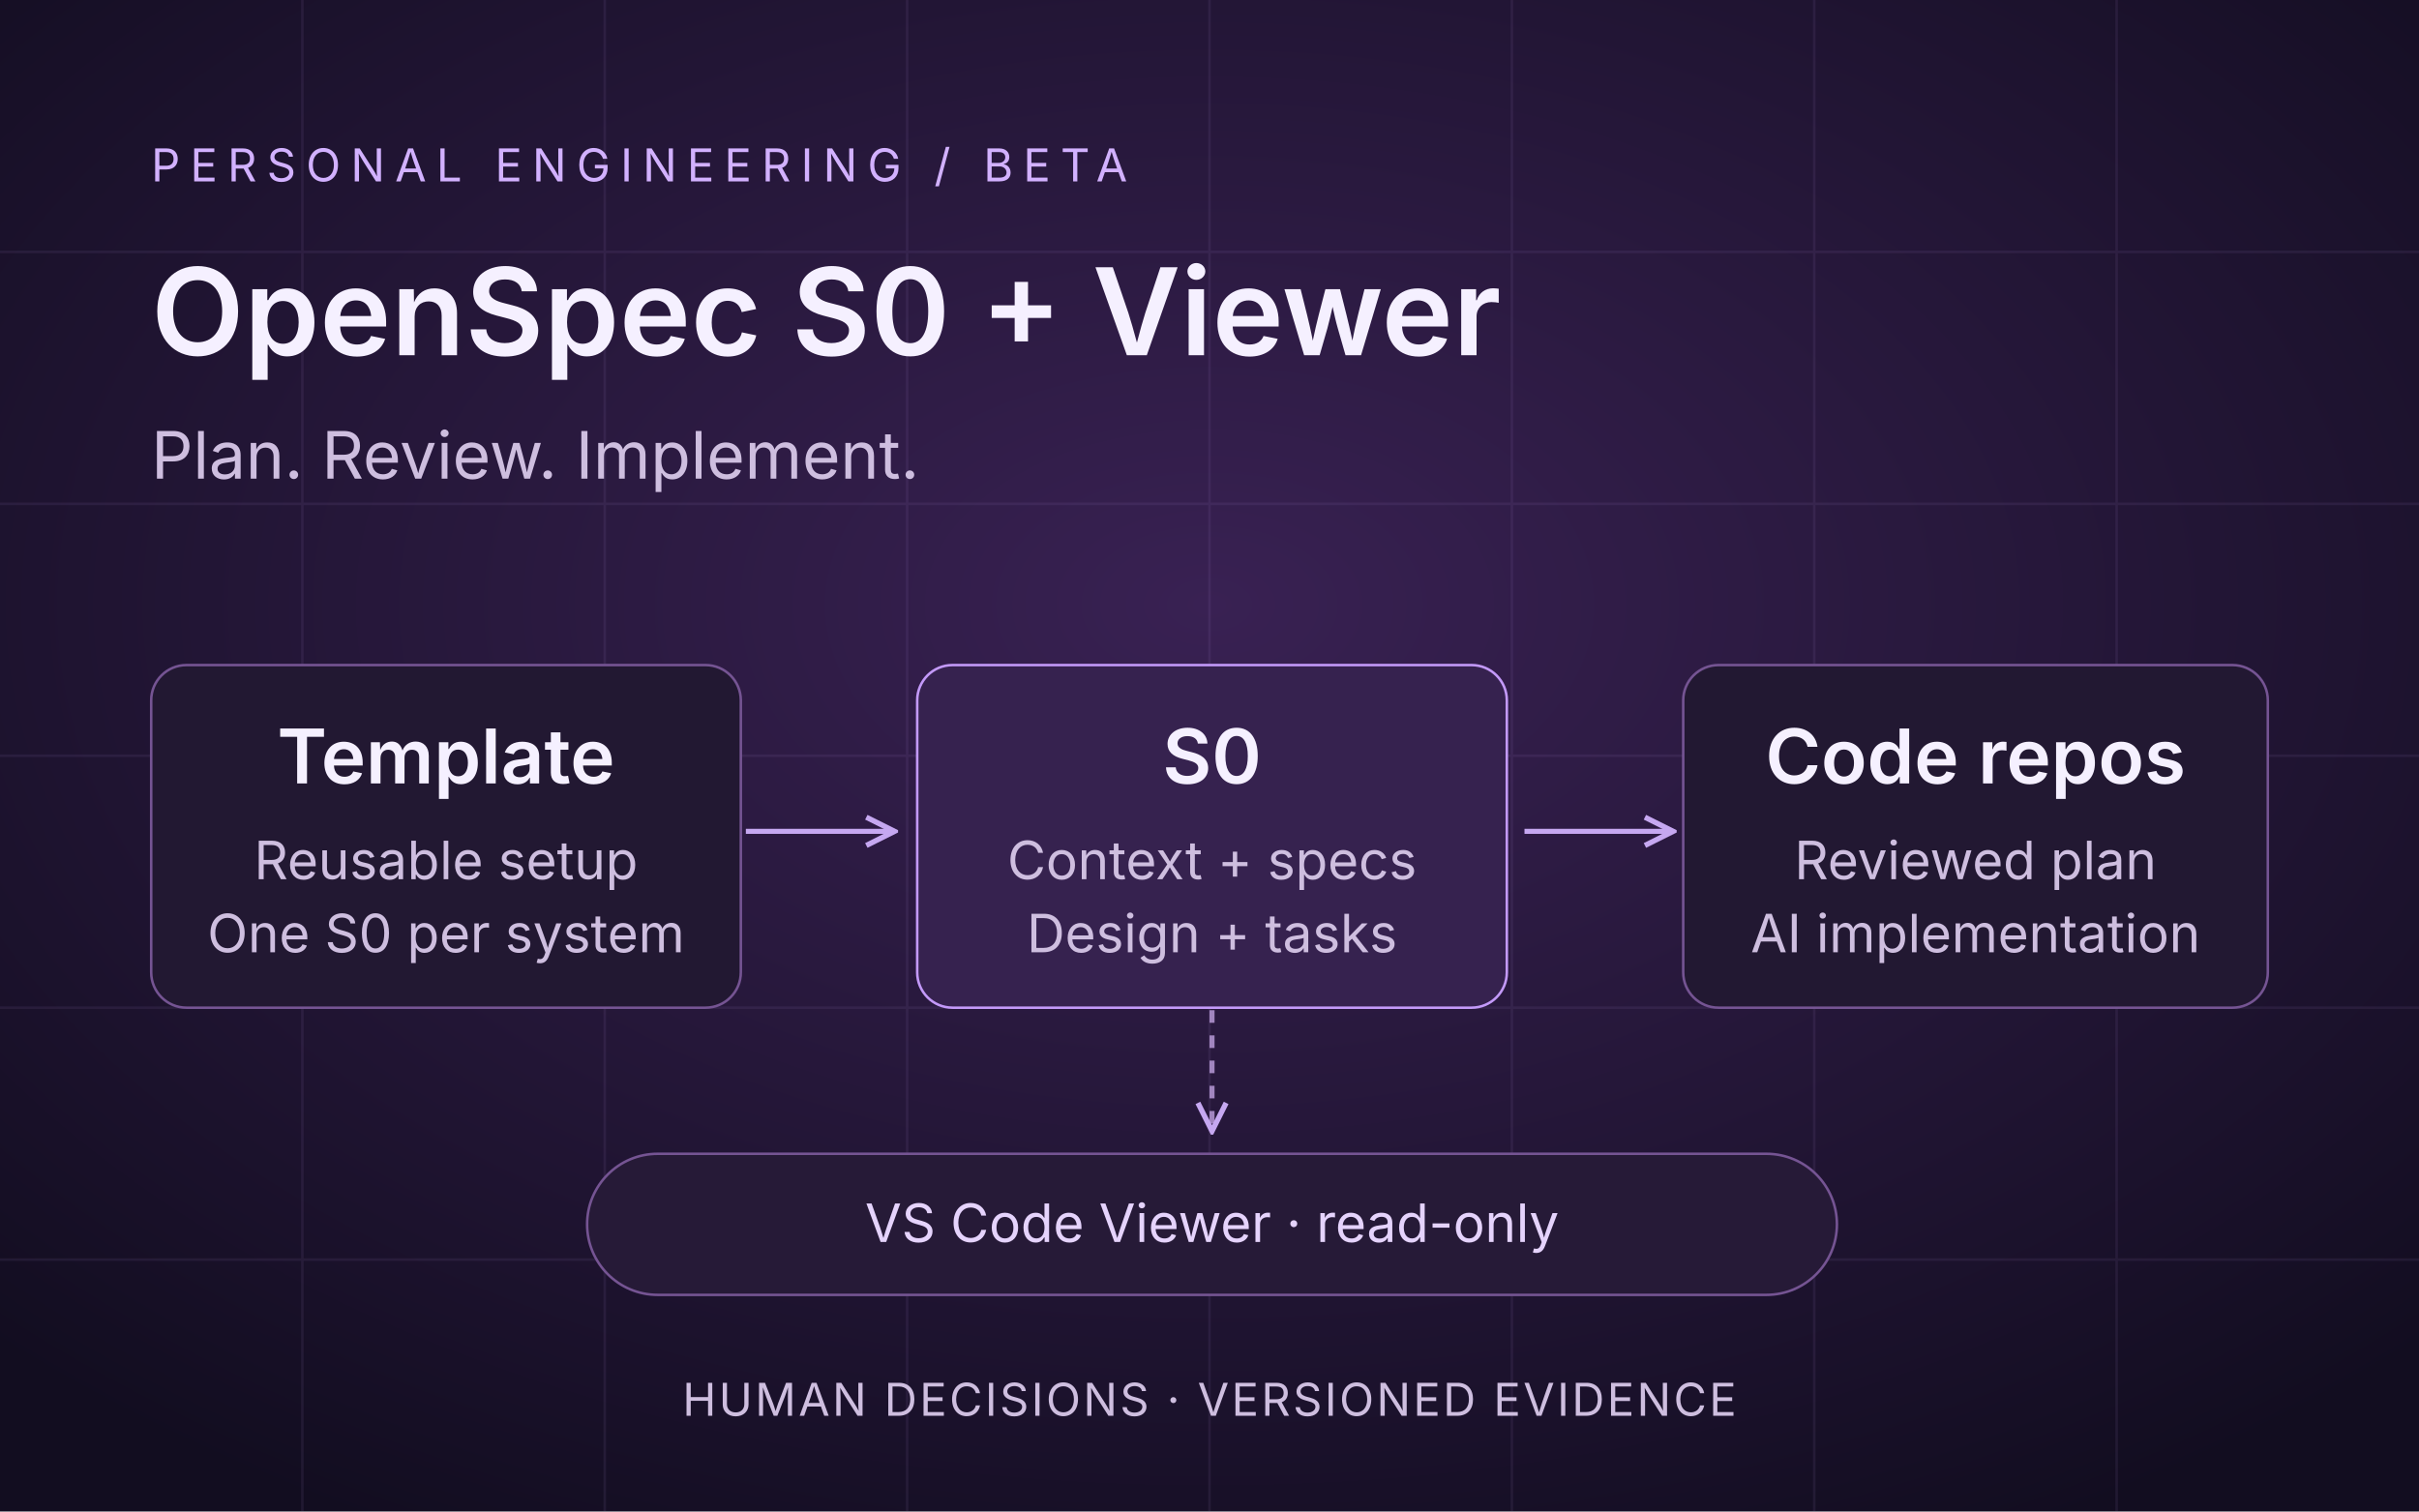
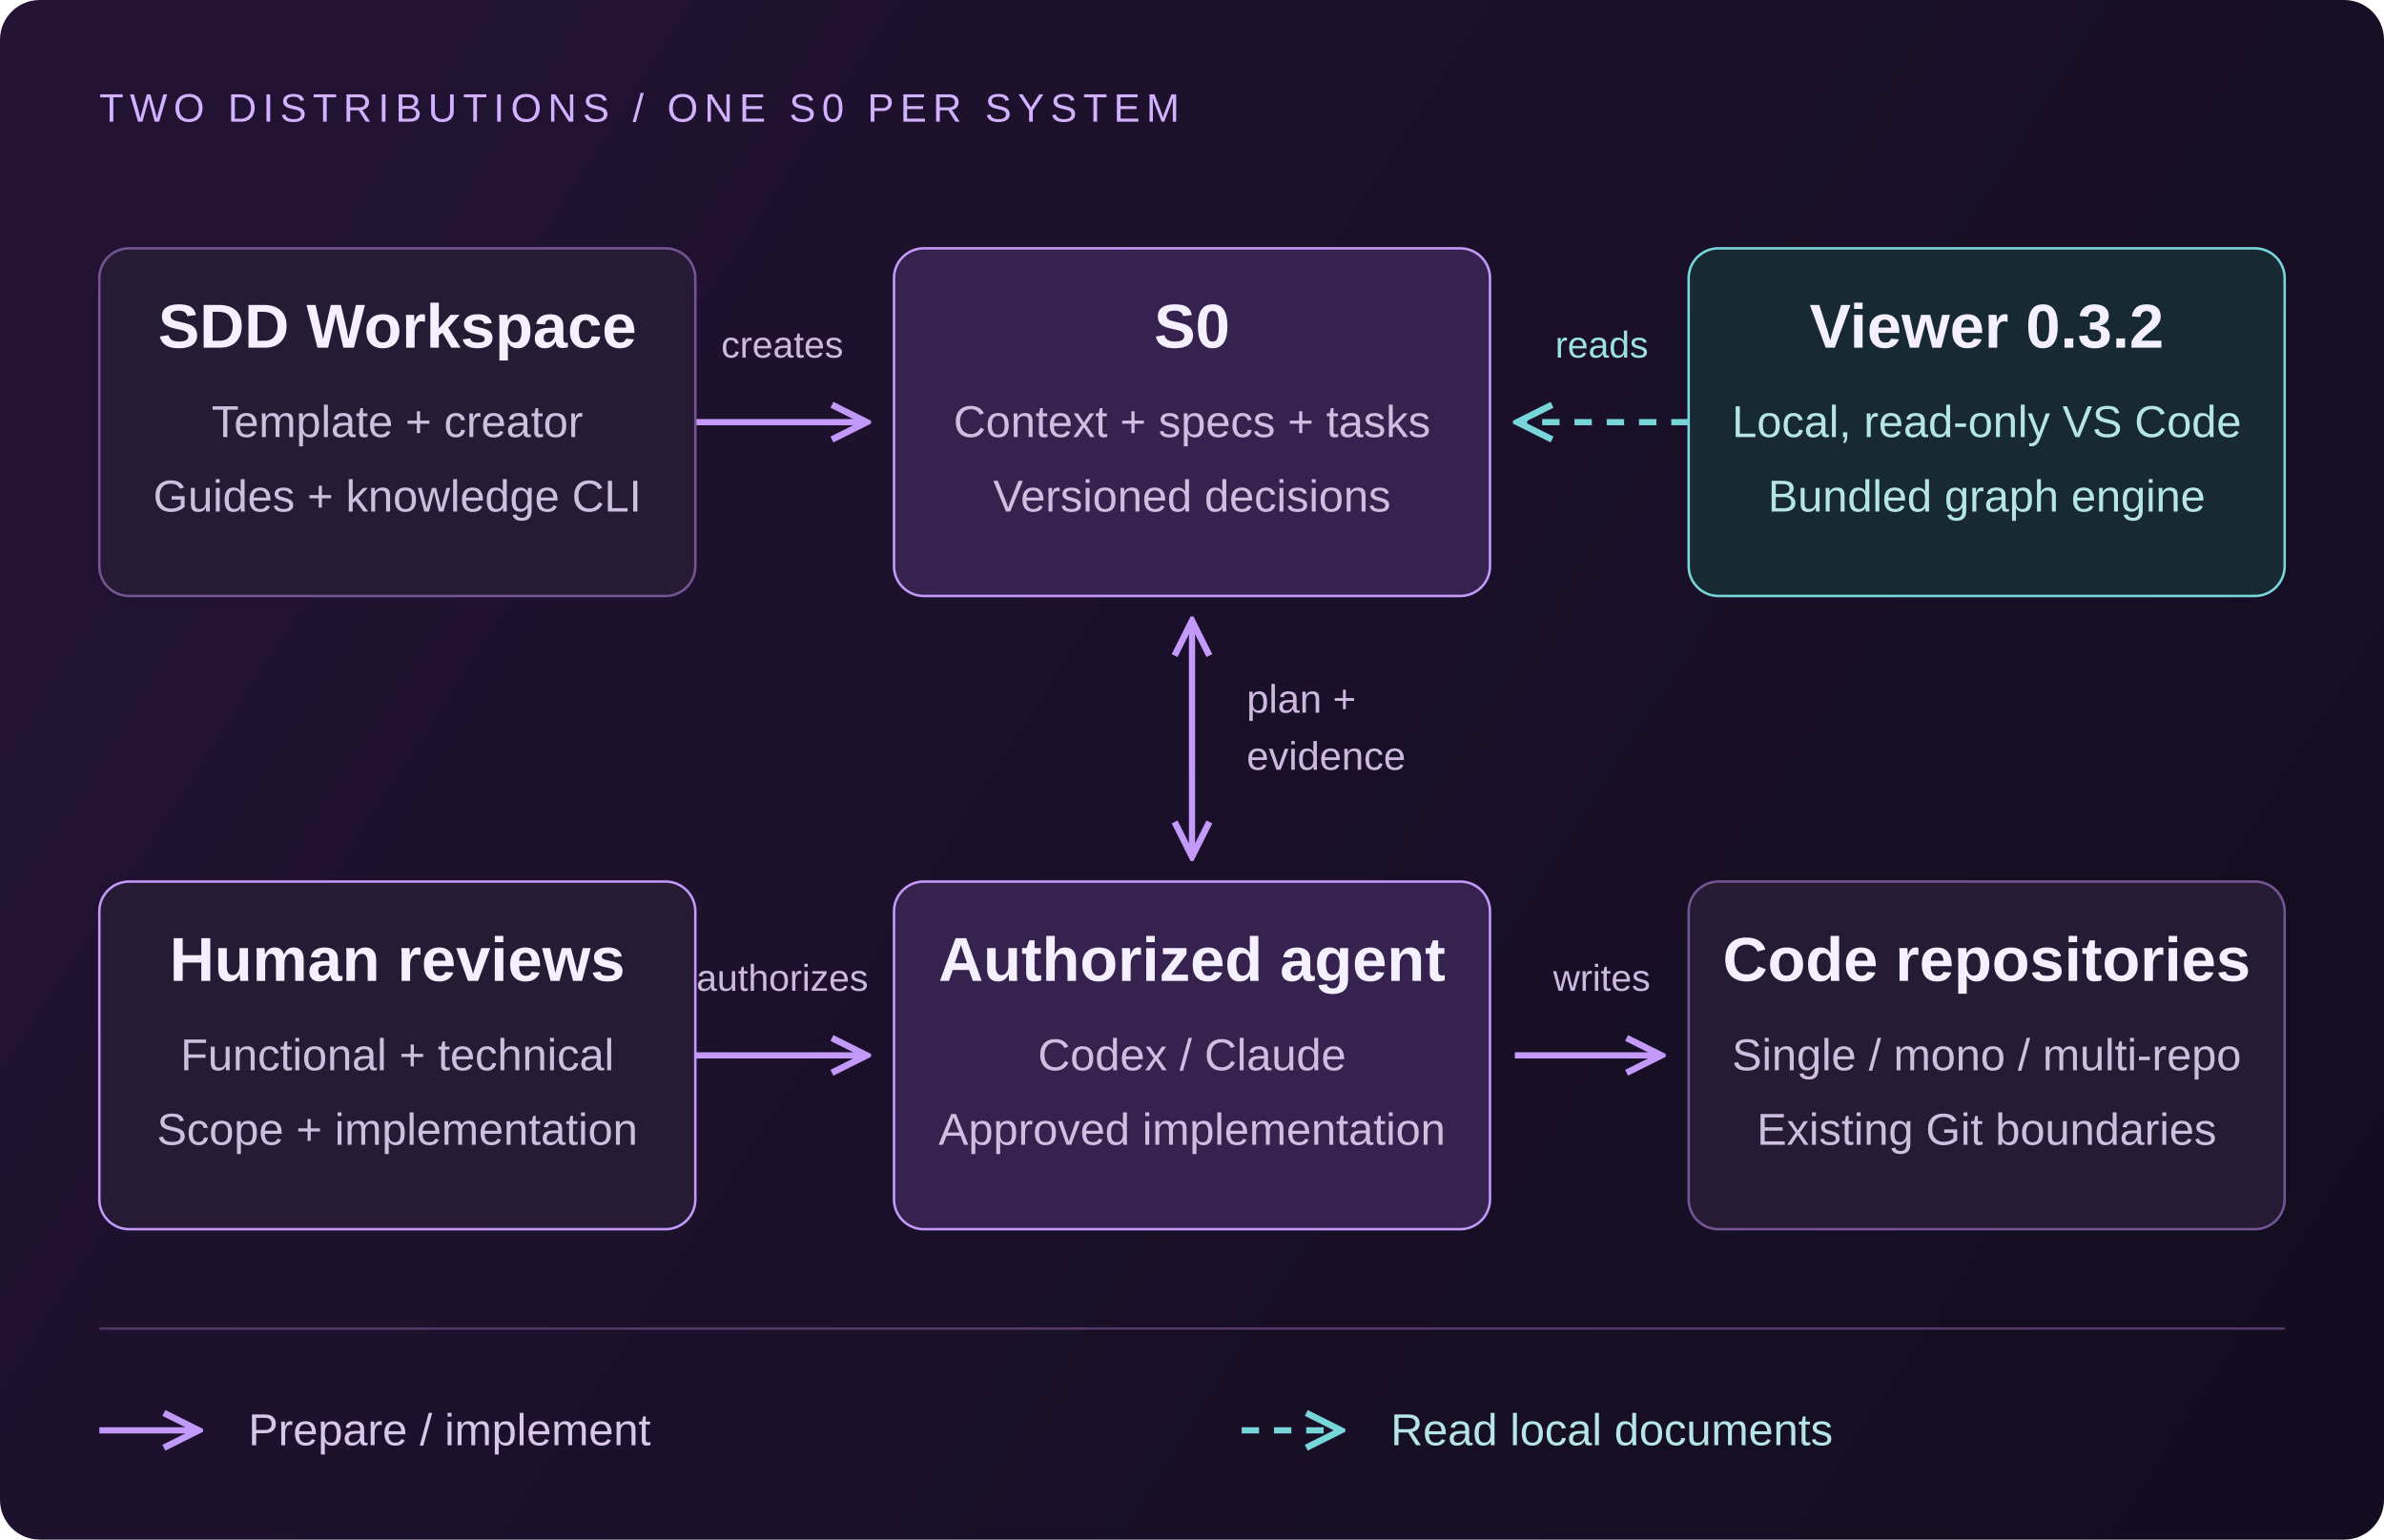
- <svg xmlns="http://www.w3.org/2000/svg" width="960" height="600" viewBox="0 0 960 600" fill="none">
+ <svg xmlns="http://www.w3.org/2000/svg" width="960" height="620" viewBox="0 0 960 620" fill="none">
  <defs>
-     <radialGradient id="glow" cx="0.5" cy="0.4" r="0.7">
-       <stop stop-color="#392153" />
+     <linearGradient id="background" x1="0" y1="0" x2="960" y2="620" gradientUnits="userSpaceOnUse">
+       <stop stop-color="#231334" />
      <stop offset="1" stop-color="#120D20" />
-     </radialGradient>
-     <marker id="arrow" viewBox="0 0 10 10" refX="9" refY="5" markerWidth="7" markerHeight="7" orient="auto-start-reverse">
-       <path d="M 1 1 L 9 5 L 1 9" stroke="#C6A8F1" stroke-width="1.5" />
+     </linearGradient>
+     <marker id="write-arrow" viewBox="0 0 10 10" refX="9" refY="5" markerWidth="7" markerHeight="7" orient="auto-start-reverse">
+       <path d="M1 1L9 5L1 9" stroke="#C399F9" stroke-width="1.5" />
+     </marker>
+     <marker id="read-arrow" viewBox="0 0 10 10" refX="9" refY="5" markerWidth="7" markerHeight="7" orient="auto-start-reverse">
+       <path d="M1 1L9 5L1 9" stroke="#78D5DA" stroke-width="1.5" />
    </marker>
  </defs>
-   <rect width="960" height="600" fill="url(#glow)" />
-   <g stroke="#B891E8" stroke-opacity=".09">
-     <path d="M0 100H960M0 200H960M0 300H960M0 400H960M0 500H960M120 0V600M240 0V600M360 0V600M480 0V600M600 0V600M720 0V600M840 0V600" />
-   </g>
-   <g font-family="Inter, Arial, sans-serif">
-     <text x="60" y="72" fill="#D2B1FF" font-size="18" letter-spacing="4">PERSONAL ENGINEERING / BETA</text>
-     <text x="60" y="141" fill="#F5F0FF" font-size="48" font-weight="600">OpenSpec S0 + Viewer</text>
-     <text x="60" y="190" fill="#CEBEDF" font-size="26">Plan. Review. Implement.</text>
-     <g stroke="#C6A8F1" stroke-width="2" marker-end="url(#arrow)">
-       <path d="M296 330H355" />
-       <path d="M605 330H664" />
+   <rect width="960" height="620" rx="16" fill="url(#background)" />
+   <g font-family="Arial, sans-serif">
+     <text x="40" y="49" fill="#D2B1FF" font-size="16" letter-spacing="2.5">TWO DISTRIBUTIONS / ONE S0 PER SYSTEM</text>
+     <g stroke="#C399F9" stroke-width="2.5" marker-end="url(#write-arrow)">
+       <path d="M280 170H349" />
+       <path d="M280 425H349" />
+       <path d="M610 425H669" />
+       <path d="M480 345V250" marker-start="url(#write-arrow)" />
    </g>
-     <rect x="60" y="264" width="234" height="136" rx="14" fill="#221832" stroke="#755493" />
-     <rect x="364" y="264" width="234" height="136" rx="14" fill="#36224F" stroke="#C399F9" />
-     <rect x="668" y="264" width="232" height="136" rx="14" fill="#221832" stroke="#755493" />
-     <g fill="#F5F0FF" font-size="30" text-anchor="middle" font-weight="600">
-       <text x="177" y="311">Template</text>
-       <text x="481" y="311">S0</text>
-       <text x="784" y="311">Code repos</text>
+     <path d="M680 170H611" stroke="#78D5DA" stroke-width="2.5" stroke-dasharray="7 6" marker-end="url(#read-arrow)" />
+     <g fill="#CDB9E0" font-size="15" text-anchor="middle">
+       <text x="315" y="144">creates</text>
+       <text x="315" y="399">authorizes</text>
+       <text x="645" y="399">writes</text>
    </g>
-     <g fill="#CEBEDF" font-size="21" text-anchor="middle">
-       <text x="177" y="349">Reusable setup</text>
-       <text x="481" y="349">Context + specs</text>
-       <text x="784" y="349">Reviewed plan</text>
-       <text x="177" y="378">One S0 per system</text>
-       <text x="481" y="378">Design + tasks</text>
-       <text x="784" y="378">AI implementation</text>
+     <text x="645" y="144" fill="#9CE0E4" font-size="15" text-anchor="middle">reads</text>
+     <text x="502" y="287" fill="#CDB9E0" font-size="16">plan +</text>
+     <text x="502" y="310" fill="#CDB9E0" font-size="16">evidence</text>
+     <rect x="40" y="100" width="240" height="140" rx="12" fill="#251B35" stroke="#755493" />
+     <rect x="360" y="100" width="240" height="140" rx="12" fill="#36224F" stroke="#C399F9" />
+     <rect x="680" y="100" width="240" height="140" rx="12" fill="#182A31" stroke="#78D5DA" />
+     <rect x="40" y="355" width="240" height="140" rx="12" fill="#251B35" stroke="#C399F9" />
+     <rect x="360" y="355" width="240" height="140" rx="12" fill="#36224F" stroke="#C399F9" />
+     <rect x="680" y="355" width="240" height="140" rx="12" fill="#251B35" stroke="#755493" />
+     <g fill="#F5F0FF" font-size="25" font-weight="600" text-anchor="middle">
+       <text x="160" y="140">SDD Workspace</text>
+       <text x="480" y="140">S0</text>
+       <text x="800" y="140">Viewer 0.3.2</text>
+       <text x="160" y="395">Human reviews</text>
+       <text x="480" y="395">Authorized agent</text>
+       <text x="800" y="395">Code repositories</text>
    </g>
-     <path d="M481 401V449" stroke="#A185BF" stroke-width="2" stroke-dasharray="5 5" marker-end="url(#arrow)" />
-     <rect x="233" y="458" width="496" height="56" rx="28" fill="#261A37" stroke="#755493" />
-     <text x="481" y="493" text-anchor="middle" fill="#E5D3FC" font-size="21">VS Code Viewer · read-only</text>
-     <text x="480" y="562" text-anchor="middle" fill="#CEBEDF" font-size="18" letter-spacing="1">HUMAN DECISIONS · VERSIONED EVIDENCE</text>
+     <g fill="#CEBEDF" font-size="18" text-anchor="middle">
+       <text x="160" y="176">Template + creator</text>
+       <text x="160" y="206">Guides + knowledge CLI</text>
+       <text x="480" y="176">Context + specs + tasks</text>
+       <text x="480" y="206">Versioned decisions</text>
+       <text x="800" y="176" fill="#B6E5E8">Local, read-only VS Code</text>
+       <text x="800" y="206" fill="#B6E5E8">Bundled graph engine</text>
+       <text x="160" y="431">Functional + technical</text>
+       <text x="160" y="461">Scope + implementation</text>
+       <text x="480" y="431">Codex / Claude</text>
+       <text x="480" y="461">Approved implementation</text>
+       <text x="800" y="431">Single / mono / multi-repo</text>
+       <text x="800" y="461">Existing Git boundaries</text>
+     </g>
+     <path d="M40 535H920" stroke="#523767" />
+     <path d="M40 576H80" stroke="#C399F9" stroke-width="2.5" marker-end="url(#write-arrow)" />
+     <text x="100" y="582" fill="#D9C7EB" font-size="18">Prepare / implement</text>
+     <path d="M500 576H540" stroke="#78D5DA" stroke-width="2.5" stroke-dasharray="7 6" marker-end="url(#read-arrow)" />
+     <text x="560" y="582" fill="#B6E5E8" font-size="18">Read local documents</text>
  </g>
</svg>
